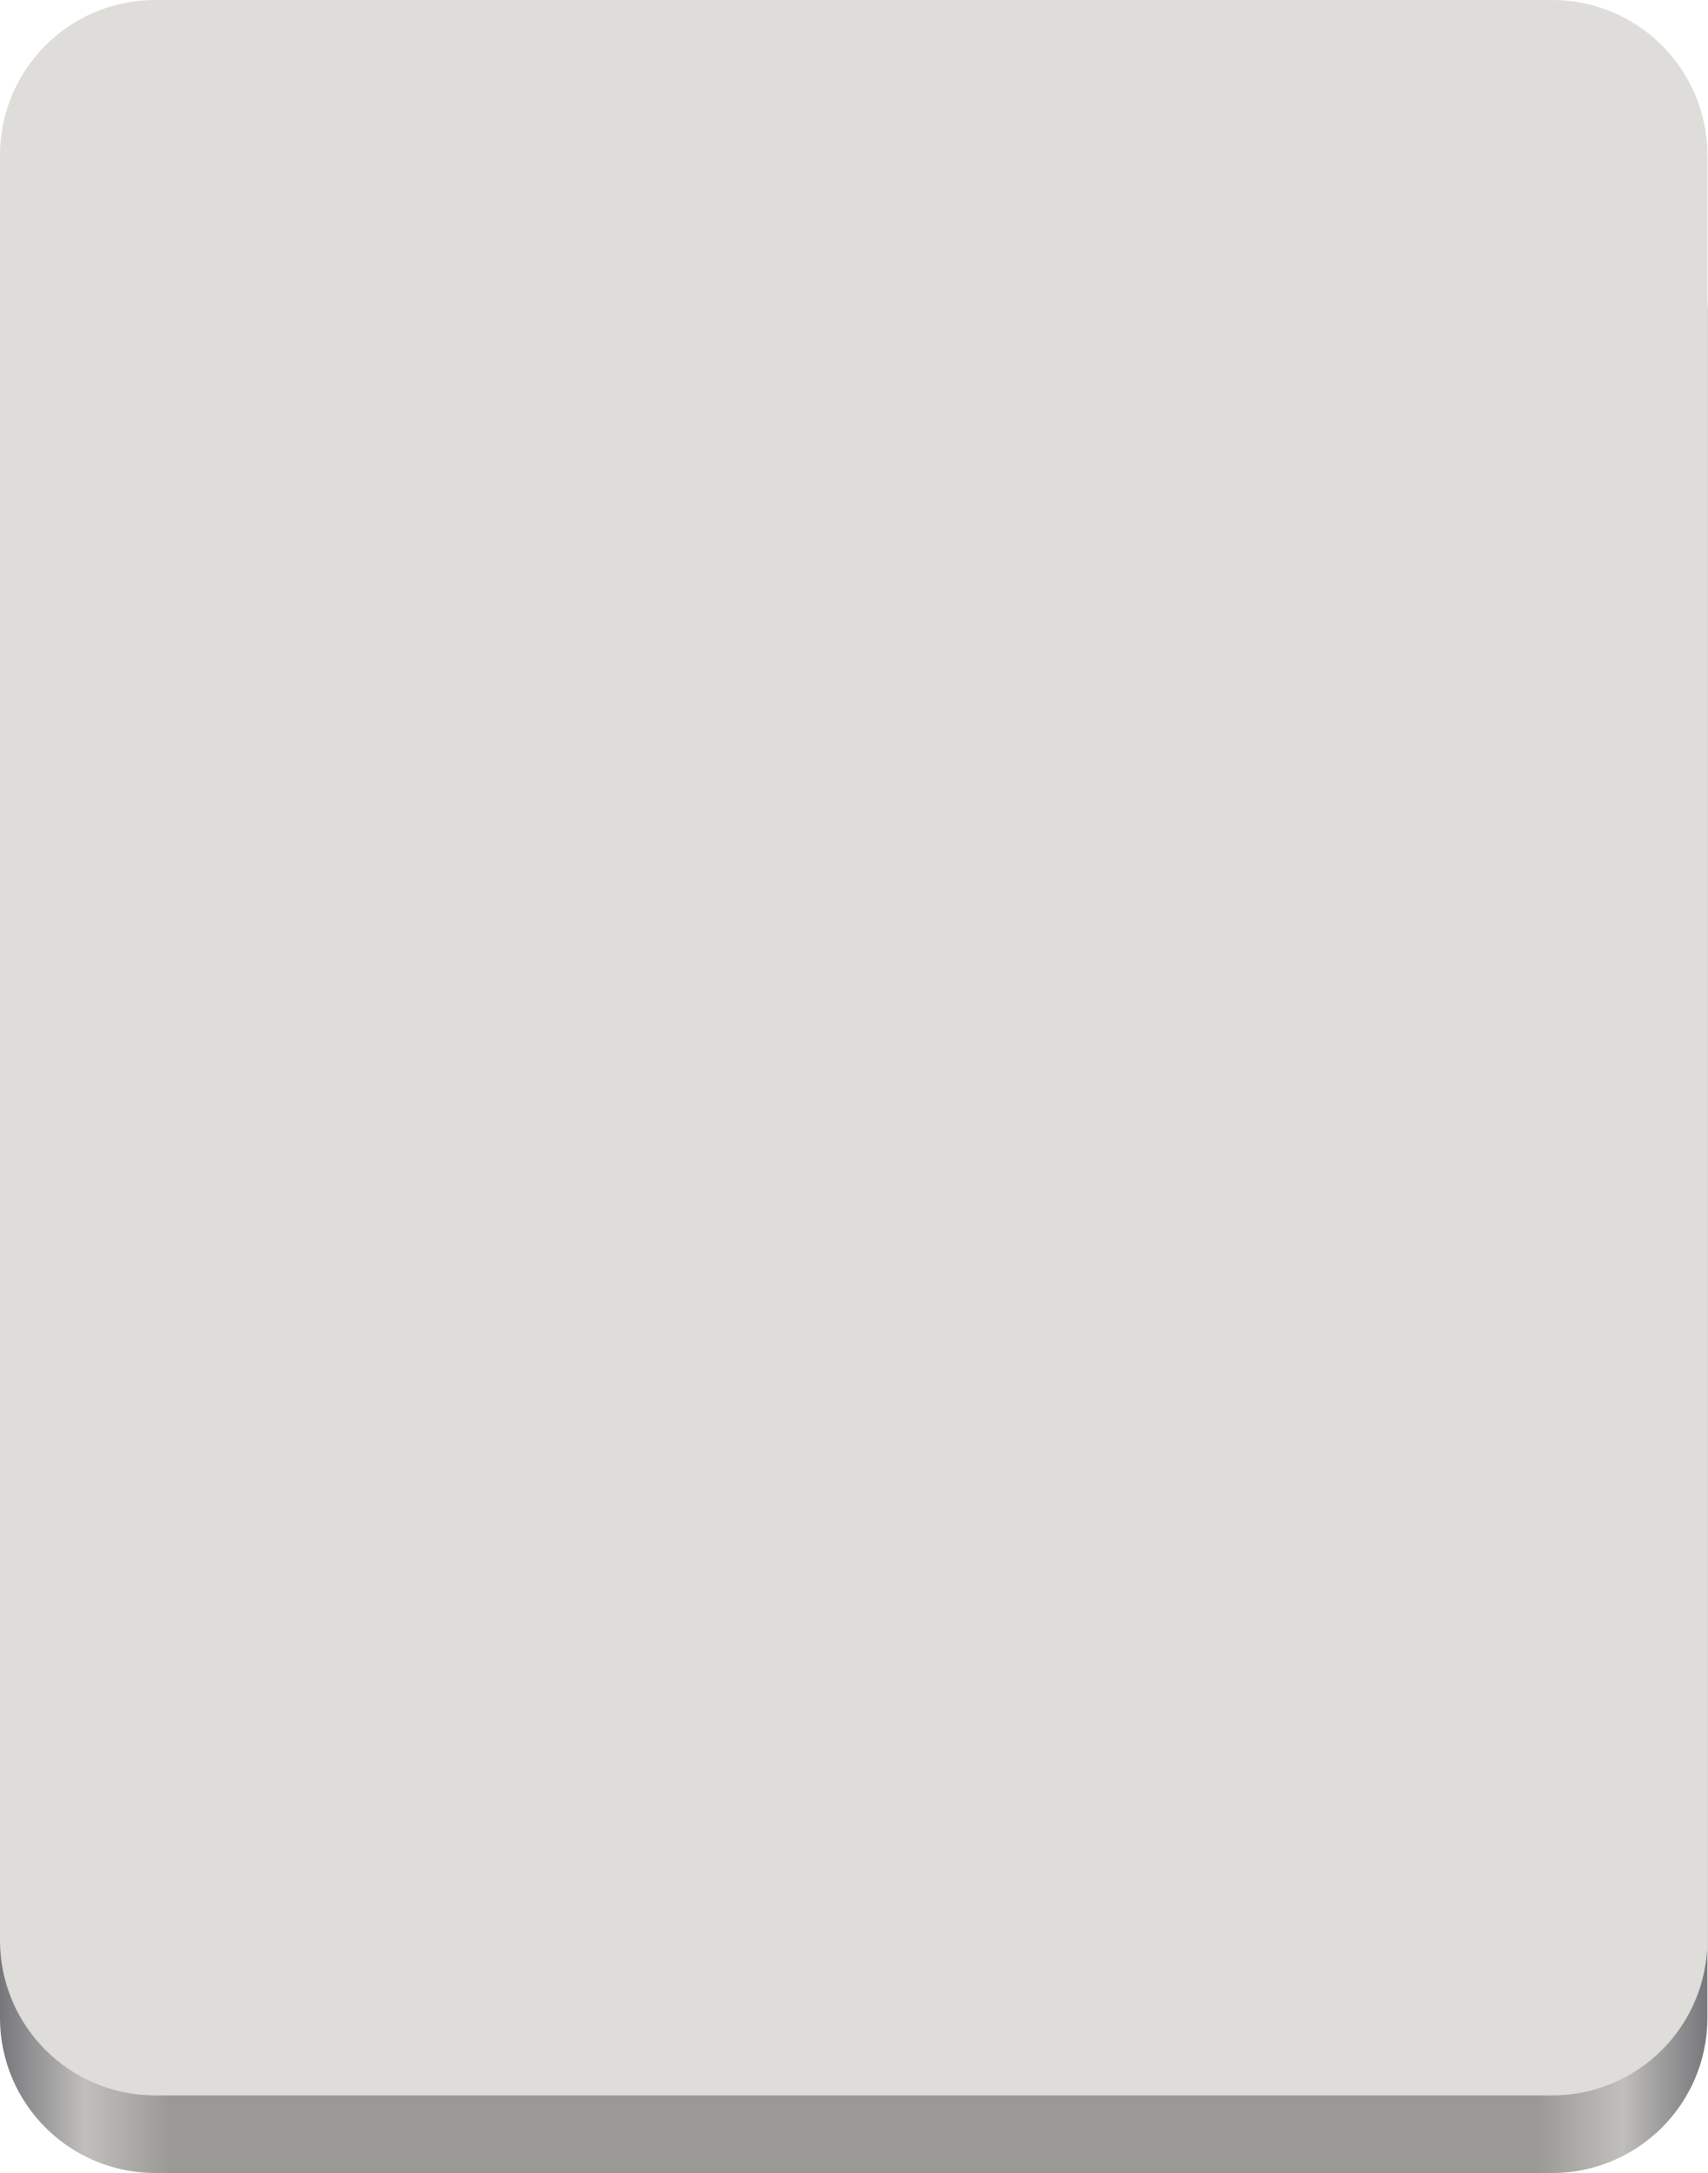
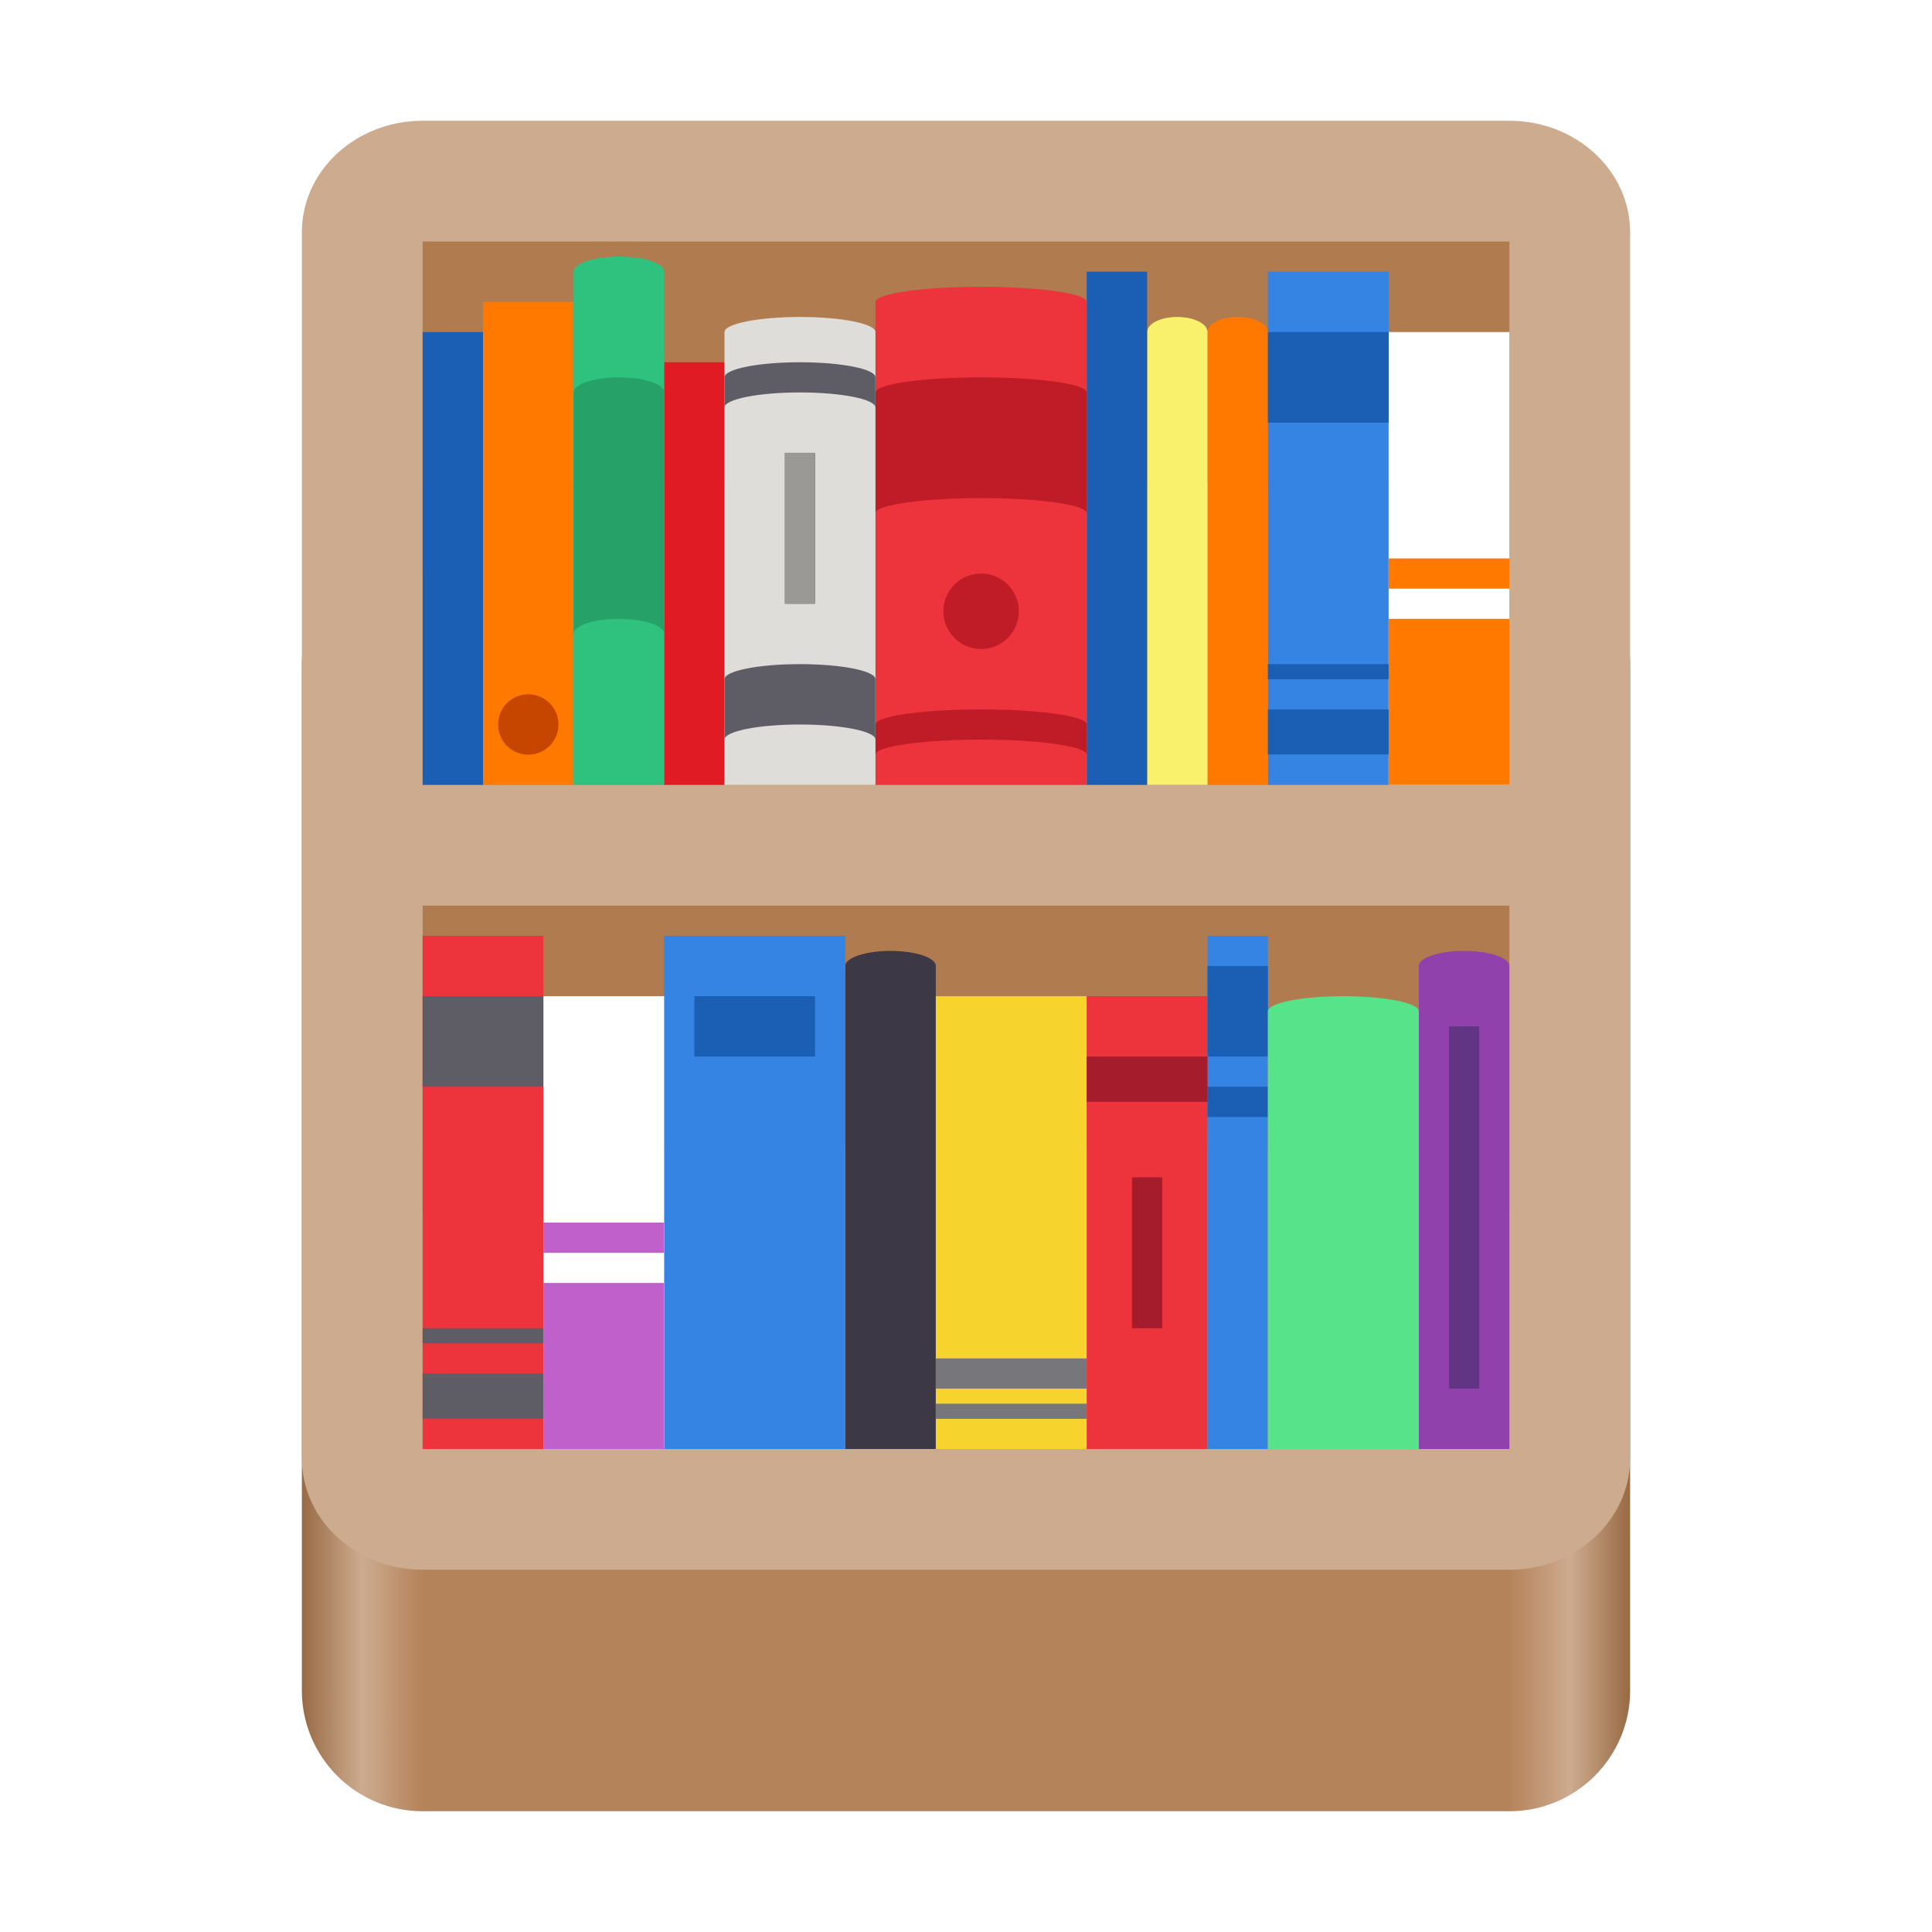
- <svg xmlns="http://www.w3.org/2000/svg" xmlns:xlink="http://www.w3.org/1999/xlink" width="23.283mm" height="29.633mm" viewBox="0 0 23.283 29.633" version="1.1" id="svg644">
-   <defs id="defs638">
-     <linearGradient xlink:href="#linearGradient1154" id="linearGradient1140" gradientUnits="userSpaceOnUse" gradientTransform="matrix(0.1964283,0,0,0.3421053,-365.4027,445.74)" x1="88.596" y1="-449.394" x2="536.596" y2="-449.394" />
-     <linearGradient id="linearGradient1154">
-       <stop id="stop1142" offset="0" style="stop-color:#77767b;stop-opacity:1" />
-       <stop style="stop-color:#c0bfbc;stop-opacity:1" offset="0.05" id="stop1144" />
-       <stop id="stop1146" offset="0.1" style="stop-color:#9a9996;stop-opacity:1" />
-       <stop style="stop-color:#9a9996;stop-opacity:1" offset="0.9" id="stop1148" />
-       <stop id="stop1150" offset="0.95" style="stop-color:#c0bfbc;stop-opacity:1" />
-       <stop id="stop1152" offset="1" style="stop-color:#77767b;stop-opacity:1" />
+ <svg xmlns="http://www.w3.org/2000/svg" width="128px" height="128px" viewBox="0 0 128 128" version="1.1">
+   <defs>
+     <linearGradient id="linear0" gradientUnits="userSpaceOnUse" x1="48" y1="204" x2="464" y2="204" gradientTransform="matrix(0.211538,0,0,0.25,9.845909,56.99999)">
+       <stop offset="0" style="stop-color:rgb(59.608%,41.569%,26.667%);stop-opacity:1;" />
+       <stop offset="0.045" style="stop-color:rgb(80.392%,67.059%,56.078%);stop-opacity:1;" />
+       <stop offset="0.091" style="stop-color:rgb(70.98%,51.373%,35.294%);stop-opacity:1;" />
+       <stop offset="0.909" style="stop-color:rgb(70.98%,51.373%,35.294%);stop-opacity:1;" />
+       <stop offset="0.955" style="stop-color:rgb(80.392%,67.059%,56.078%);stop-opacity:1;" />
+       <stop offset="1" style="stop-color:rgb(59.608%,41.569%,26.667%);stop-opacity:1;" />
    </linearGradient>
  </defs>
-   <g id="layer1" transform="translate(-147.8643,-140.8202)">
-     <g style="display:inline;enable-background:new" id="g1138" transform="matrix(0.2645833,0,0,0.2645833,239.9393,93.19524)">
-       <rect ry="8" rx="8" y="188" x="-348" height="104" width="88" id="rect1134" style="display:inline;opacity:1;vector-effect:none;fill:url(#linearGradient1140);fill-opacity:1;stroke:none;stroke-width:0.25;stroke-linecap:butt;stroke-linejoin:miter;stroke-miterlimit:4;stroke-dasharray:none;stroke-dashoffset:0;stroke-opacity:1;marker:none;marker-start:none;marker-mid:none;marker-end:none;paint-order:normal;enable-background:new" />
-       <rect style="display:inline;opacity:1;vector-effect:none;fill:#deddda;fill-opacity:1;stroke:none;stroke-width:0.25;stroke-linecap:butt;stroke-linejoin:miter;stroke-miterlimit:4;stroke-dasharray:none;stroke-dashoffset:0;stroke-opacity:1;marker:none;marker-start:none;marker-mid:none;marker-end:none;paint-order:normal;enable-background:new" id="rect1136" width="88" height="108" x="-348" y="180" rx="8" ry="8" />
-     </g>
+   <g id="surface9802">
+     <path style=" stroke:none;fill-rule:nonzero;fill:url(#linear0);" d="M 28 36 L 100 36 C 104.418 36 108 39.582 108 44 L 108 112 C 108 116.418 104.418 120 100 120 L 28 120 C 23.582 120 20 116.418 20 112 L 20 44 C 20 39.582 23.582 36 28 36 Z M 28 36 " />
+     <path style=" stroke:none;fill-rule:nonzero;fill:rgb(80.392%,67.059%,56.078%);fill-opacity:1;" d="M 28 8 L 100 8 C 104.418 8 108 11.305 108 15.383 L 108 96.617 C 108 100.695 104.418 104 100 104 L 28 104 C 23.582 104 20 100.695 20 96.617 L 20 15.383 C 20 11.305 23.582 8 28 8 Z M 28 8 " />
+     <path style=" stroke:none;fill-rule:nonzero;fill:rgb(69.02%,48.235%,30.98%);fill-opacity:1;" d="M 28 60 L 100 60 L 100 80 L 28 80 Z M 28 60 " />
+     <path style=" stroke:none;fill-rule:nonzero;fill:rgb(69.02%,48.235%,30.98%);fill-opacity:1;" d="M 28 16 L 100 16 L 100 38 L 28 38 Z M 28 16 " />
+     <path style=" stroke:none;fill-rule:nonzero;fill:rgb(74.118%,56.863%,42.353%);fill-opacity:1;" d="M 28 32 L 100 32 L 100 52 L 28 52 Z M 28 32 " />
+     <path style=" stroke:none;fill-rule:nonzero;fill:rgb(74.118%,56.863%,42.353%);fill-opacity:1;" d="M 28 76 L 100 76 L 100 96 L 28 96 Z M 28 76 " />
+     <path style=" stroke:none;fill-rule:nonzero;fill:rgb(20.784%,51.765%,89.412%);fill-opacity:1;" d="M 92 18 L 84 18 L 84 52 L 92 52 Z M 92 18 " />
+     <path style=" stroke:none;fill-rule:nonzero;fill:rgb(100%,47.059%,0%);fill-opacity:1;" d="M 81.938 21 C 80.855 21.016 80 21.461 80 22 L 80 52 L 84 52 L 84 22 C 84 21.449 83.105 21 82 21 C 81.98 21 81.957 21 81.938 21 Z M 81.938 21 " />
+     <path style=" stroke:none;fill-rule:nonzero;fill:rgb(97.647%,94.118%,41.961%);fill-opacity:1;" d="M 77.938 21 C 76.855 21.016 76 21.461 76 22 L 76 52 L 80 52 L 80 22 C 80 21.449 79.105 21 78 21 C 77.98 21 77.957 21 77.938 21 Z M 77.938 21 " />
+     <path style=" stroke:none;fill-rule:nonzero;fill:rgb(10.196%,37.255%,70.588%);fill-opacity:1;" d="M 76 18 L 72 18 L 72 52 L 76 52 Z M 76 18 " />
+     <path style=" stroke:none;fill-rule:nonzero;fill:rgb(100%,100%,100%);fill-opacity:1;" d="M 100 22 L 92 22 L 92 52 L 100 52 Z M 100 22 " />
+     <path style=" stroke:none;fill-rule:nonzero;fill:rgb(100%,47.059%,0%);fill-opacity:1;" d="M 100 41 L 92 41 L 92 52 L 100 52 Z M 100 41 " />
+     <path style=" stroke:none;fill-rule:nonzero;fill:rgb(10.196%,37.255%,70.588%);fill-opacity:1;" d="M 84 22 L 92 22 L 92 28 L 84 28 Z M 84 22 " />
+     <path style=" stroke:none;fill-rule:nonzero;fill:rgb(10.196%,37.255%,70.588%);fill-opacity:1;" d="M 84 47 L 92 47 L 92 49.984 L 84 49.984 Z M 84 47 " />
+     <path style=" stroke:none;fill-rule:nonzero;fill:rgb(10.196%,37.255%,70.588%);fill-opacity:1;" d="M 84 44 L 92 44 L 92 45 L 84 45 Z M 84 44 " />
+     <path style=" stroke:none;fill-rule:nonzero;fill:rgb(100%,47.059%,0%);fill-opacity:1;" d="M 100 37 L 92 37 L 92 39 L 100 39 Z M 100 37 " />
+     <path style=" stroke:none;fill-rule:nonzero;fill:rgb(92.941%,20%,23.137%);fill-opacity:1;" d="M 65 19 C 63.793 19 62.582 19.047 61.5 19.133 C 59.336 19.312 58.004 19.645 58 20 L 58 52 L 72 52 L 72 20 C 72 19.645 70.664 19.312 68.5 19.133 C 67.418 19.047 66.211 19 65 19 Z M 65 19 " />
+     <path style=" stroke:none;fill-rule:nonzero;fill:rgb(75.294%,10.98%,15.686%);fill-opacity:1;" d="M 62.5 40.5 C 62.5 41.879 63.621 43 65 43 C 66.383 43 67.5 41.879 67.5 40.5 C 67.5 39.117 66.383 38 65 38 C 63.621 38 62.5 39.117 62.5 40.5 Z M 62.5 40.5 " />
+     <path style=" stroke:none;fill-rule:nonzero;fill:rgb(75.294%,10.98%,15.686%);fill-opacity:1;" d="M 65 25 C 63.793 25 62.582 25.047 61.5 25.133 C 59.336 25.312 58.004 25.645 58 26 L 58 34 C 58.004 33.645 59.336 33.312 61.5 33.133 C 62.582 33.047 63.793 33 65 33 C 66.211 33 67.418 33.047 68.5 33.133 C 70.664 33.312 72 33.645 72 34 L 72 26 C 72 25.645 70.664 25.312 68.5 25.133 C 67.418 25.047 66.211 25 65 25 Z M 65 25 " />
+     <path style=" stroke:none;fill-rule:nonzero;fill:rgb(75.294%,10.98%,15.686%);fill-opacity:1;" d="M 65 47 C 63.793 47 62.582 47.047 61.5 47.133 C 59.336 47.312 58.004 47.645 58 48 L 58 50 C 58.004 49.645 59.336 49.312 61.5 49.133 C 62.582 49.047 63.793 49 65 49 C 66.211 49 67.418 49.047 68.5 49.133 C 70.664 49.312 72 49.645 72 50 L 72 48 C 72 47.645 70.664 47.312 68.5 47.133 C 67.418 47.047 66.211 47 65 47 Z M 65 47 " />
+     <path style=" stroke:none;fill-rule:nonzero;fill:rgb(100%,47.059%,0%);fill-opacity:1;" d="M 32 20 L 38 20 L 38 52 L 32 52 Z M 32 20 " />
+     <path style=" stroke:none;fill-rule:nonzero;fill:rgb(87.843%,10.588%,14.118%);fill-opacity:1;" d="M 44 24 L 48 24 L 48 52 L 44 52 Z M 44 24 " />
+     <path style=" stroke:none;fill-rule:nonzero;fill:rgb(10.196%,37.255%,70.588%);fill-opacity:1;" d="M 28 22 L 32 22 L 32 52 L 28 52 Z M 28 22 " />
+     <path style=" stroke:none;fill-rule:nonzero;fill:rgb(77.647%,27.451%,0%);fill-opacity:1;" d="M 37 48 C 37 49.105 36.105 50 35 50 C 33.895 50 33 49.105 33 48 C 33 46.895 33.895 46 35 46 C 36.105 46 37 46.895 37 48 Z M 37 48 " />
+     <path style=" stroke:none;fill-rule:nonzero;fill:rgb(18.039%,76.078%,49.412%);fill-opacity:1;" d="M 41 17 C 41.52 17 42.035 17.043 42.5 17.133 C 43.43 17.312 44 17.645 44 18 L 44 52 L 38 52 L 38 18 C 38 17.645 38.574 17.312 39.5 17.133 C 39.965 17.047 40.484 17 41 17 Z M 41 17 " />
+     <path style=" stroke:none;fill-rule:nonzero;fill:rgb(87.059%,86.667%,85.49%);fill-opacity:1;" d="M 53 21 C 50.238 21 48 21.449 48 22 L 48 52 L 58 52 L 58 22 C 58 21.449 55.762 21 53 21 Z M 53 21 " />
+     <path style=" stroke:none;fill-rule:nonzero;fill:rgb(36.863%,36.078%,39.216%);fill-opacity:1;" d="M 53 24 C 50.238 24 48 24.449 48 25 L 48 27 C 48 26.449 50.238 26 53 26 C 55.762 26 58 26.449 58 27 L 58 25 C 58 24.449 55.762 24 53 24 Z M 53 24 " />
+     <path style=" stroke:none;fill-rule:nonzero;fill:rgb(36.863%,36.078%,39.216%);fill-opacity:1;" d="M 53 44 C 50.238 44 48 44.449 48 45 L 48 49 C 48 48.449 50.238 48 53 48 C 55.762 48 58 48.449 58 49 L 58 45 C 58 44.449 55.762 44 53 44 Z M 53 44 " />
+     <path style=" stroke:none;fill-rule:nonzero;fill:rgb(14.902%,63.529%,41.176%);fill-opacity:1;" d="M 41 25 C 40.484 25 39.965 25.043 39.5 25.133 C 38.574 25.312 38 25.645 38 26 L 38 42 C 38 41.645 38.574 41.312 39.5 41.133 C 39.965 41.047 40.484 41 41 41 C 41.52 41 42.035 41.043 42.5 41.133 C 43.43 41.312 44 41.645 44 42 L 44 26 C 44 25.645 43.43 25.312 42.5 25.133 C 42.035 25.047 41.52 25 41 25 Z M 41 25 " />
+     <path style=" stroke:none;fill-rule:nonzero;fill:rgb(36.863%,36.078%,39.216%);fill-opacity:1;" d="M 52 30 L 54 30 L 54 40 L 52 40 Z M 52 30 " />
+     <path style=" stroke:none;fill-rule:nonzero;fill:rgb(60.392%,60%,58.824%);fill-opacity:1;" d="M 52 30 L 54 30 L 54 40 L 52 40 Z M 52 30 " />
+     <path style=" stroke:none;fill-rule:nonzero;fill:rgb(23.922%,21.961%,27.451%);fill-opacity:1;" d="M 59 63 C 58.484 63 57.965 63.043 57.5 63.133 C 56.574 63.312 56 63.645 56 64 L 56 96 L 62 96 L 62 64 C 62 63.645 61.43 63.312 60.5 63.133 C 60.035 63.047 59.52 63 59 63 Z M 59 63 " />
+     <path style=" stroke:none;fill-rule:nonzero;fill:rgb(96.471%,82.745%,17.647%);fill-opacity:1;" d="M 72 66 L 62 66 L 62 96 L 72 96 Z M 72 66 " />
+     <path style=" stroke:none;fill-rule:nonzero;fill:rgb(20.784%,51.765%,89.412%);fill-opacity:1;" d="M 56 62 L 44 62 L 44 96 L 56 96 Z M 56 62 " />
+     <path style=" stroke:none;fill-rule:nonzero;fill:rgb(46.667%,46.275%,48.235%);fill-opacity:1;" d="M 72 90 L 62 90 L 62 92 L 72 92 Z M 72 90 " />
+     <path style=" stroke:none;fill-rule:nonzero;fill:rgb(46.667%,46.275%,48.235%);fill-opacity:1;" d="M 72 93 L 62 93 L 62 94 L 72 94 Z M 72 93 " />
+     <path style=" stroke:none;fill-rule:nonzero;fill:rgb(10.196%,37.255%,70.588%);fill-opacity:1;" d="M 54 66 L 46 66 L 46 70 L 54 70 Z M 54 66 " />
+     <path style=" stroke:none;fill-rule:nonzero;fill:rgb(92.941%,20%,23.137%);fill-opacity:1;" d="M 28 62 L 36 62 L 36 96 L 28 96 Z M 28 62 " />
+     <path style=" stroke:none;fill-rule:nonzero;fill:rgb(92.941%,20%,23.137%);fill-opacity:1;" d="M 72 66 L 80 66 L 80 96 L 72 96 Z M 72 66 " />
+     <path style=" stroke:none;fill-rule:nonzero;fill:rgb(100%,100%,100%);fill-opacity:1;" d="M 36 66 L 44 66 L 44 96 L 36 96 Z M 36 66 " />
+     <path style=" stroke:none;fill-rule:nonzero;fill:rgb(75.294%,38.039%,79.608%);fill-opacity:1;" d="M 36 85 L 44 85 L 44 96 L 36 96 Z M 36 85 " />
+     <path style=" stroke:none;fill-rule:nonzero;fill:rgb(36.863%,36.078%,39.216%);fill-opacity:1;" d="M 36 66 L 28 66 L 28 72 L 36 72 Z M 36 66 " />
+     <path style=" stroke:none;fill-rule:nonzero;fill:rgb(36.863%,36.078%,39.216%);fill-opacity:1;" d="M 36 91 L 28 91 L 28 93.984 L 36 93.984 Z M 36 91 " />
+     <path style=" stroke:none;fill-rule:nonzero;fill:rgb(36.863%,36.078%,39.216%);fill-opacity:1;" d="M 36 88 L 28 88 L 28 89 L 36 89 Z M 36 88 " />
+     <path style=" stroke:none;fill-rule:nonzero;fill:rgb(75.294%,38.039%,79.608%);fill-opacity:1;" d="M 36 81 L 44 81 L 44 83 L 36 83 Z M 36 81 " />
+     <path style=" stroke:none;fill-rule:nonzero;fill:rgb(20.784%,51.765%,89.412%);fill-opacity:1;" d="M 80 62 L 84 62 L 84 96 L 80 96 Z M 80 62 " />
+     <path style=" stroke:none;fill-rule:nonzero;fill:rgb(10.196%,37.255%,70.588%);fill-opacity:1;" d="M 80 64 L 84 64 L 84 70 L 80 70 Z M 80 64 " />
+     <path style=" stroke:none;fill-rule:nonzero;fill:rgb(10.196%,37.255%,70.588%);fill-opacity:1;" d="M 80 72 L 84 72 L 84 74 L 80 74 Z M 80 72 " />
+     <path style=" stroke:none;fill-rule:nonzero;fill:rgb(56.863%,25.49%,67.451%);fill-opacity:1;" d="M 97 63 C 96.484 63 95.965 63.043 95.5 63.133 C 94.574 63.312 94 63.645 94 64 L 94 96 L 100 96 L 100 64 C 100 63.645 99.43 63.312 98.5 63.133 C 98.035 63.047 97.52 63 97 63 Z M 97 63 " />
+     <path style=" stroke:none;fill-rule:nonzero;fill:rgb(34.118%,89.02%,53.725%);fill-opacity:1;" d="M 89 66 C 88.137 66 87.273 66.043 86.5 66.133 C 84.953 66.312 84.004 66.645 84 67 L 84 96 L 94 96 L 94 67 C 94 66.645 93.047 66.312 91.5 66.133 C 90.727 66.047 89.863 66 89 66 Z M 89 66 " />
+     <path style=" stroke:none;fill-rule:nonzero;fill:rgb(38.039%,20.784%,51.373%);fill-opacity:1;" d="M 96 68 L 98 68 L 98 92 L 96 92 Z M 96 68 " />
+     <path style=" stroke:none;fill-rule:nonzero;fill:rgb(64.706%,11.373%,17.647%);fill-opacity:1;" d="M 75 78 L 77 78 L 77 88 L 75 88 Z M 75 78 " />
+     <path style=" stroke:none;fill-rule:nonzero;fill:rgb(64.706%,11.373%,17.647%);fill-opacity:1;" d="M 72 70 L 80 70 L 80 73 L 72 73 Z M 72 70 " />
  </g>
</svg>
